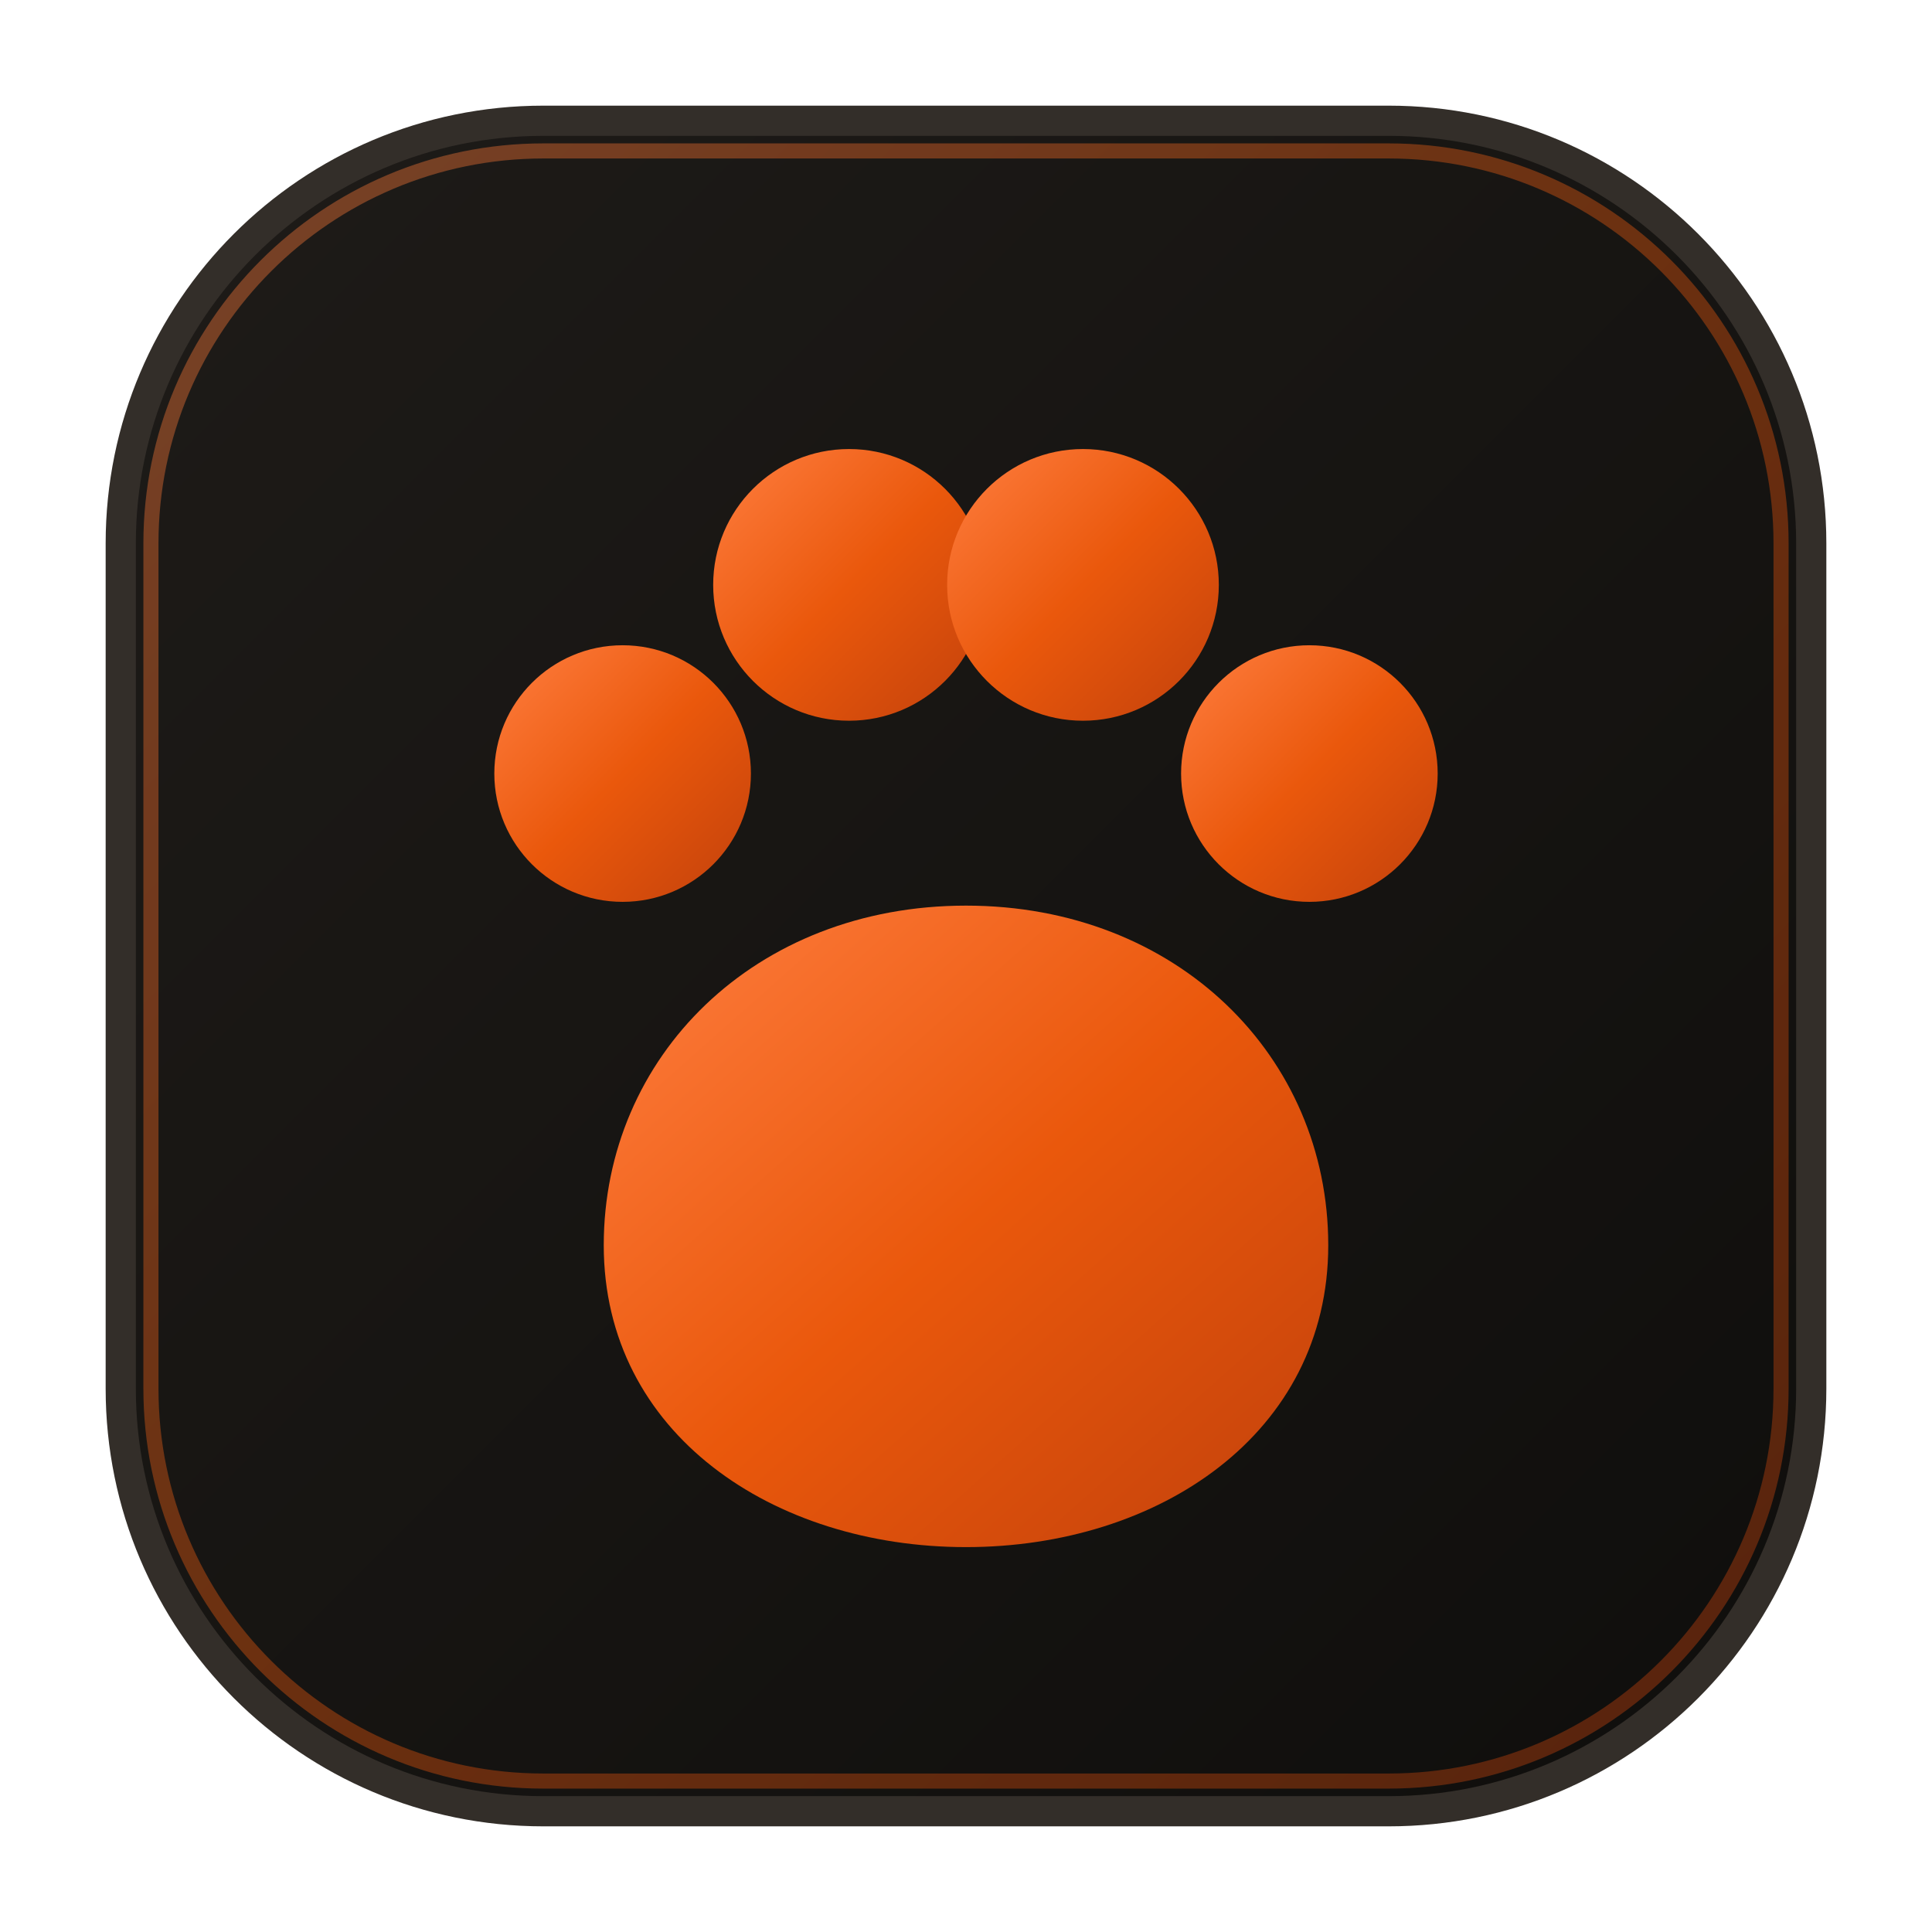
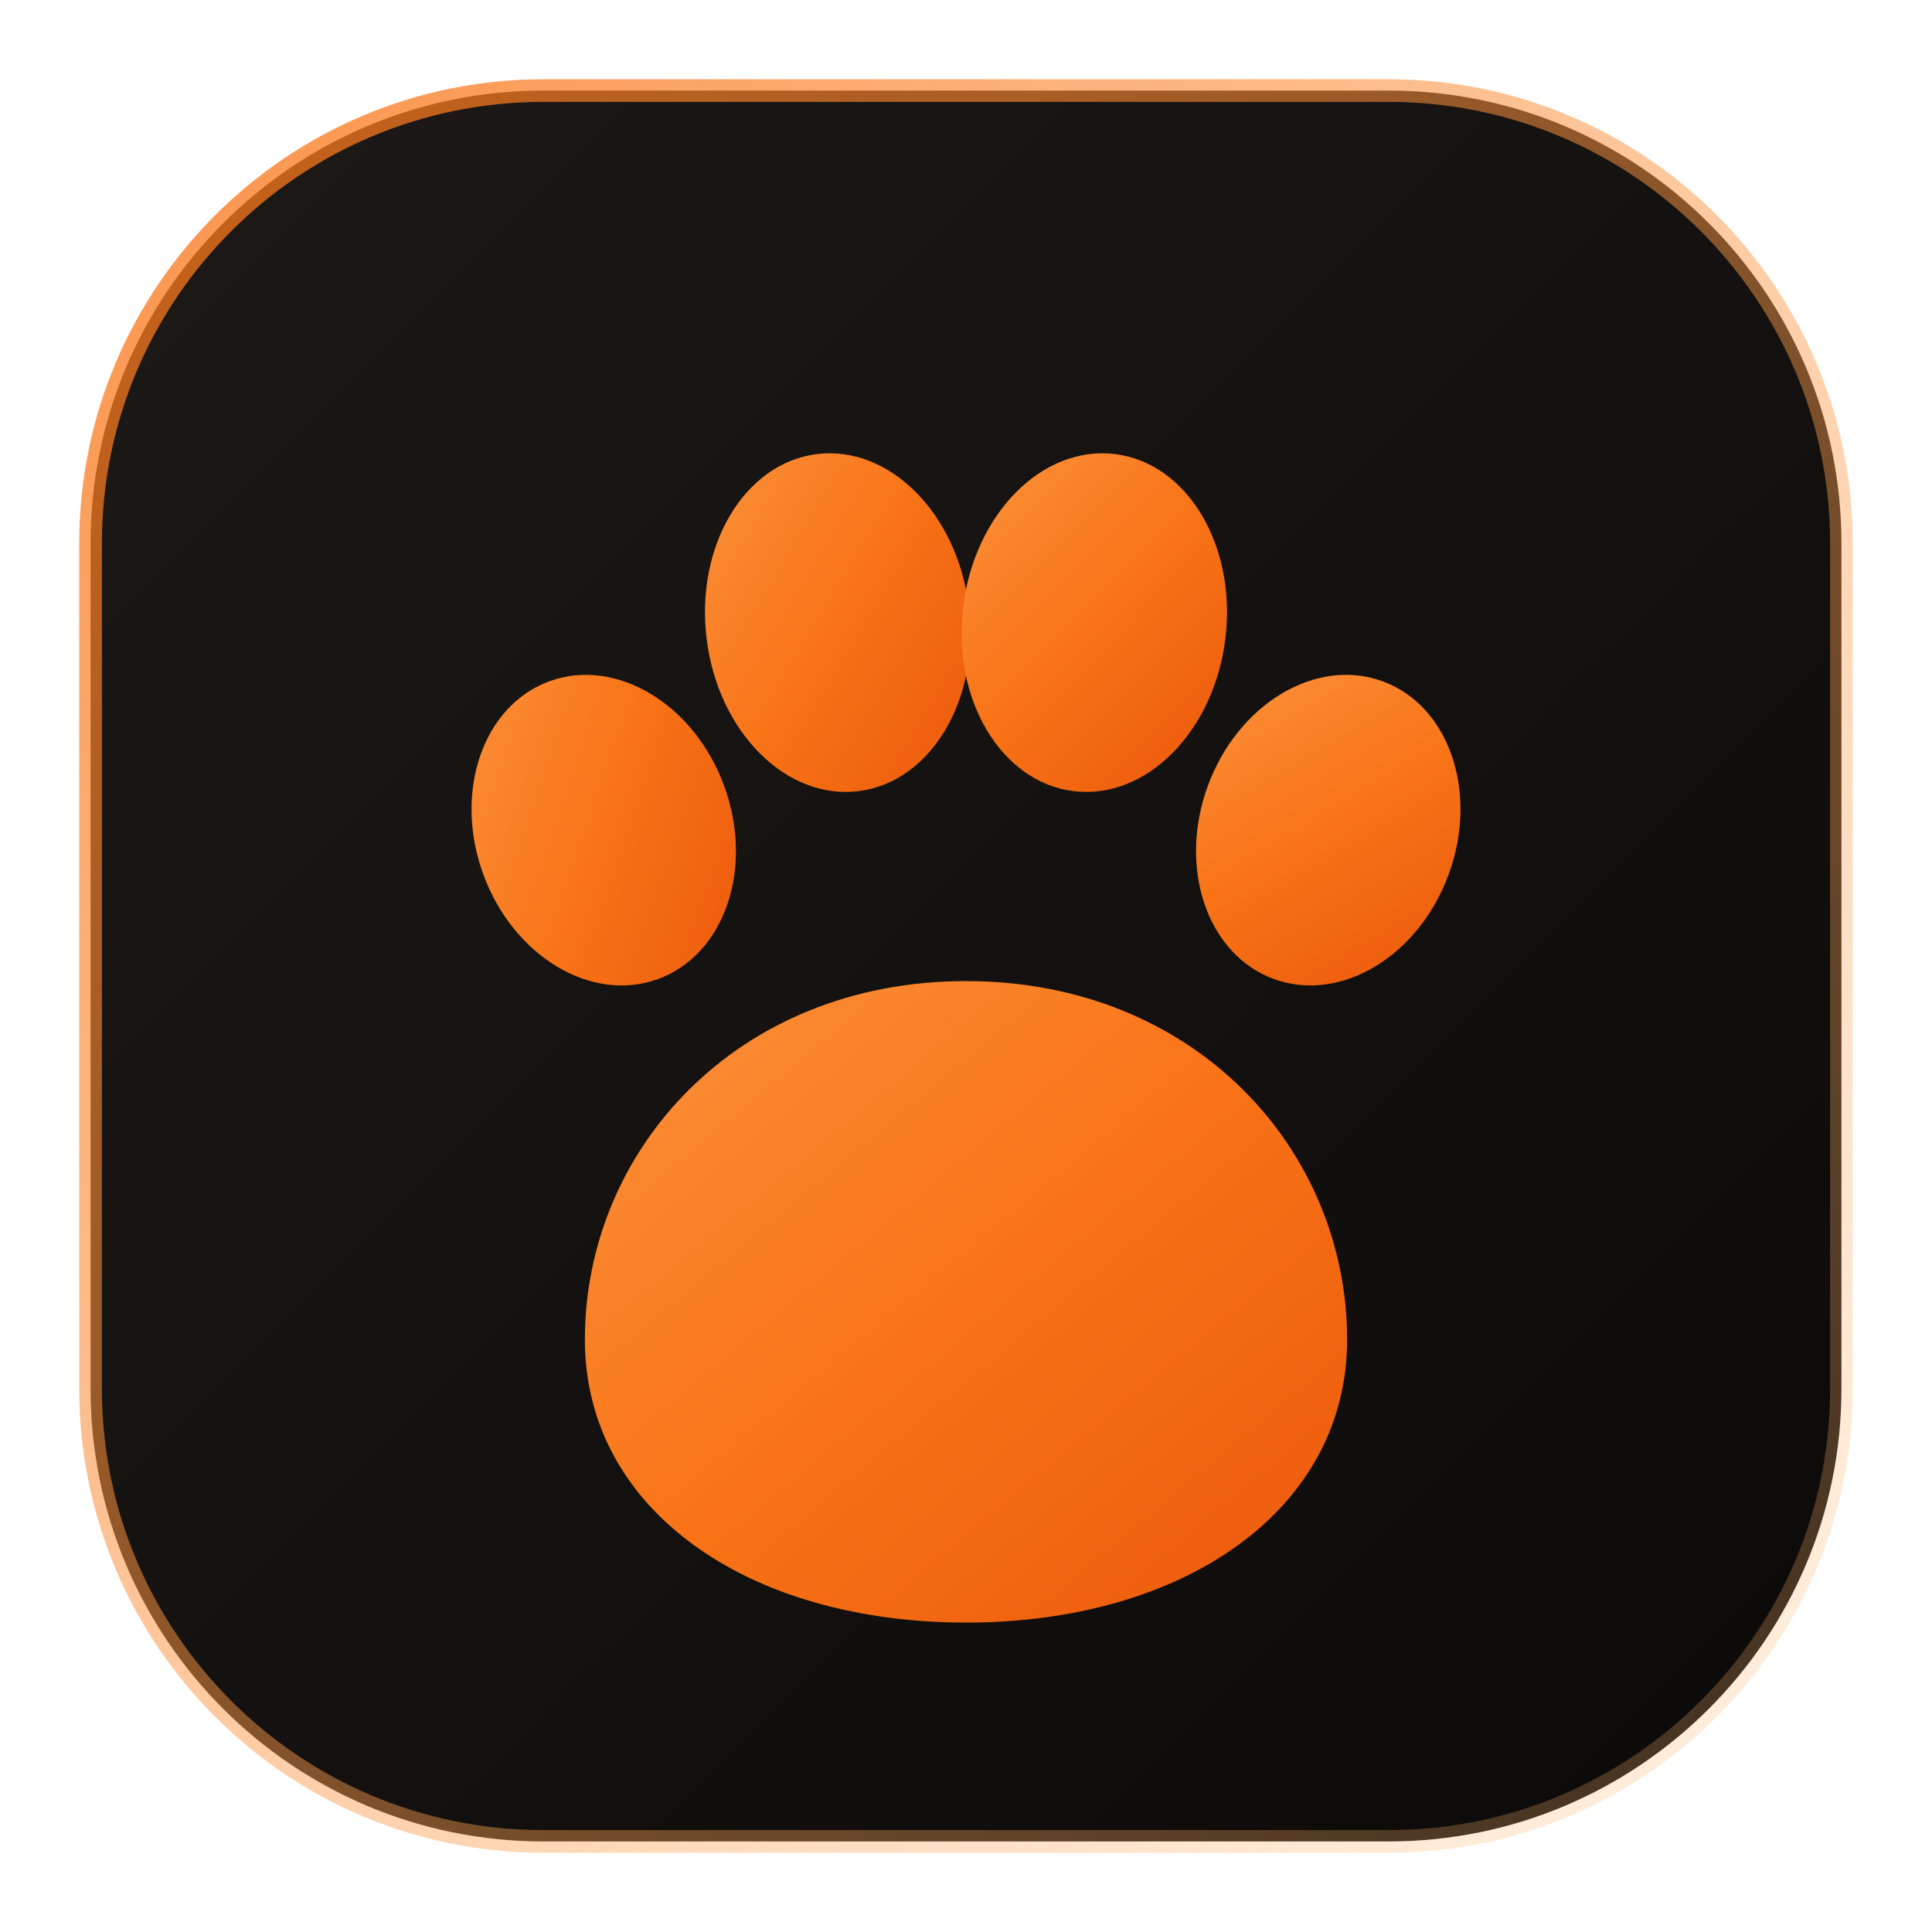
<svg xmlns="http://www.w3.org/2000/svg" viewBox="0 0 512 512" width="100%" height="100%">
  <defs>
    <linearGradient id="bgGrad" x1="0%" y1="0%" x2="100%" y2="100%">
-       <stop offset="0%" stop-color="#1e1b18" />
-       <stop offset="100%" stop-color="#0f0e0c" />
+       <stop offset="0%" stop-color="#1c1917" />
+       <stop offset="100%" stop-color="#0c0a09" />
    </linearGradient>
    <linearGradient id="pawGrad" x1="0%" y1="0%" x2="100%" y2="100%">
-       <stop offset="0%" stop-color="#ff7e40" />
-       <stop offset="50%" stop-color="#ea580c" />
-       <stop offset="100%" stop-color="#c2410c" />
+       <stop offset="0%" stop-color="#fb923c" />
+       <stop offset="50%" stop-color="#f97316" />
+       <stop offset="100%" stop-color="#ea580c" />
    </linearGradient>
-     <filter id="glow" x="-20%" y="-20%" width="140%" height="140%">
-       <feGaussianBlur stdDeviation="12" result="blur" />
-       <feComposite in="SourceGraphic" in2="blur" operator="over" />
-     </filter>
+     <linearGradient id="borderGrad" x1="0%" y1="0%" x2="100%" y2="100%">
+       <stop offset="0%" stop-color="#f97316" stop-opacity="0.8" />
+       <stop offset="100%" stop-color="#fdba74" stop-opacity="0.2" />
+     </linearGradient>
  </defs>
-   <rect x="32" y="32" width="448" height="448" rx="112" fill="url(#bgGrad)" stroke="#332e29" stroke-width="8" />
-   <rect x="40" y="40" width="432" height="432" rx="104" fill="none" stroke="url(#pawGrad)" stroke-width="4" stroke-opacity="0.4" />
-   <path d="M256 240 C 200 240, 160 280, 160 330 C 160 380, 205 410, 256 410 C 307 410, 352 380, 352 330 C 352 280, 312 240, 256 240 Z" fill="url(#pawGrad)" />
-   <circle cx="165" cy="205" r="34" fill="url(#pawGrad)" />
-   <circle cx="225" cy="155" r="36" fill="url(#pawGrad)" />
-   <circle cx="287" cy="155" r="36" fill="url(#pawGrad)" />
-   <circle cx="347" cy="205" r="34" fill="url(#pawGrad)" />
+   <rect x="24" y="24" width="464" height="464" rx="120" fill="url(#bgGrad)" />
+   <rect x="24" y="24" width="464" height="464" rx="120" fill="none" stroke="url(#borderGrad)" stroke-width="6" />
+   <g transform="translate(0, 10)">
+     <path d="M 256 250 C 195 250 155 295 155 345 C 155 390 198 420 256 420 C 314 420 357 390 357 345 C 357 295 317 250 256 250 Z" fill="url(#pawGrad)" />
+     <ellipse cx="160" cy="210" rx="34" ry="42" transform="rotate(-20 160 210)" fill="url(#pawGrad)" />
+     <ellipse cx="222" cy="155" rx="35" ry="45" transform="rotate(-7 222 155)" fill="url(#pawGrad)" />
+     <ellipse cx="290" cy="155" rx="35" ry="45" transform="rotate(7 290 155)" fill="url(#pawGrad)" />
+     <ellipse cx="352" cy="210" rx="34" ry="42" transform="rotate(20 352 210)" fill="url(#pawGrad)" />
+   </g>
</svg>
